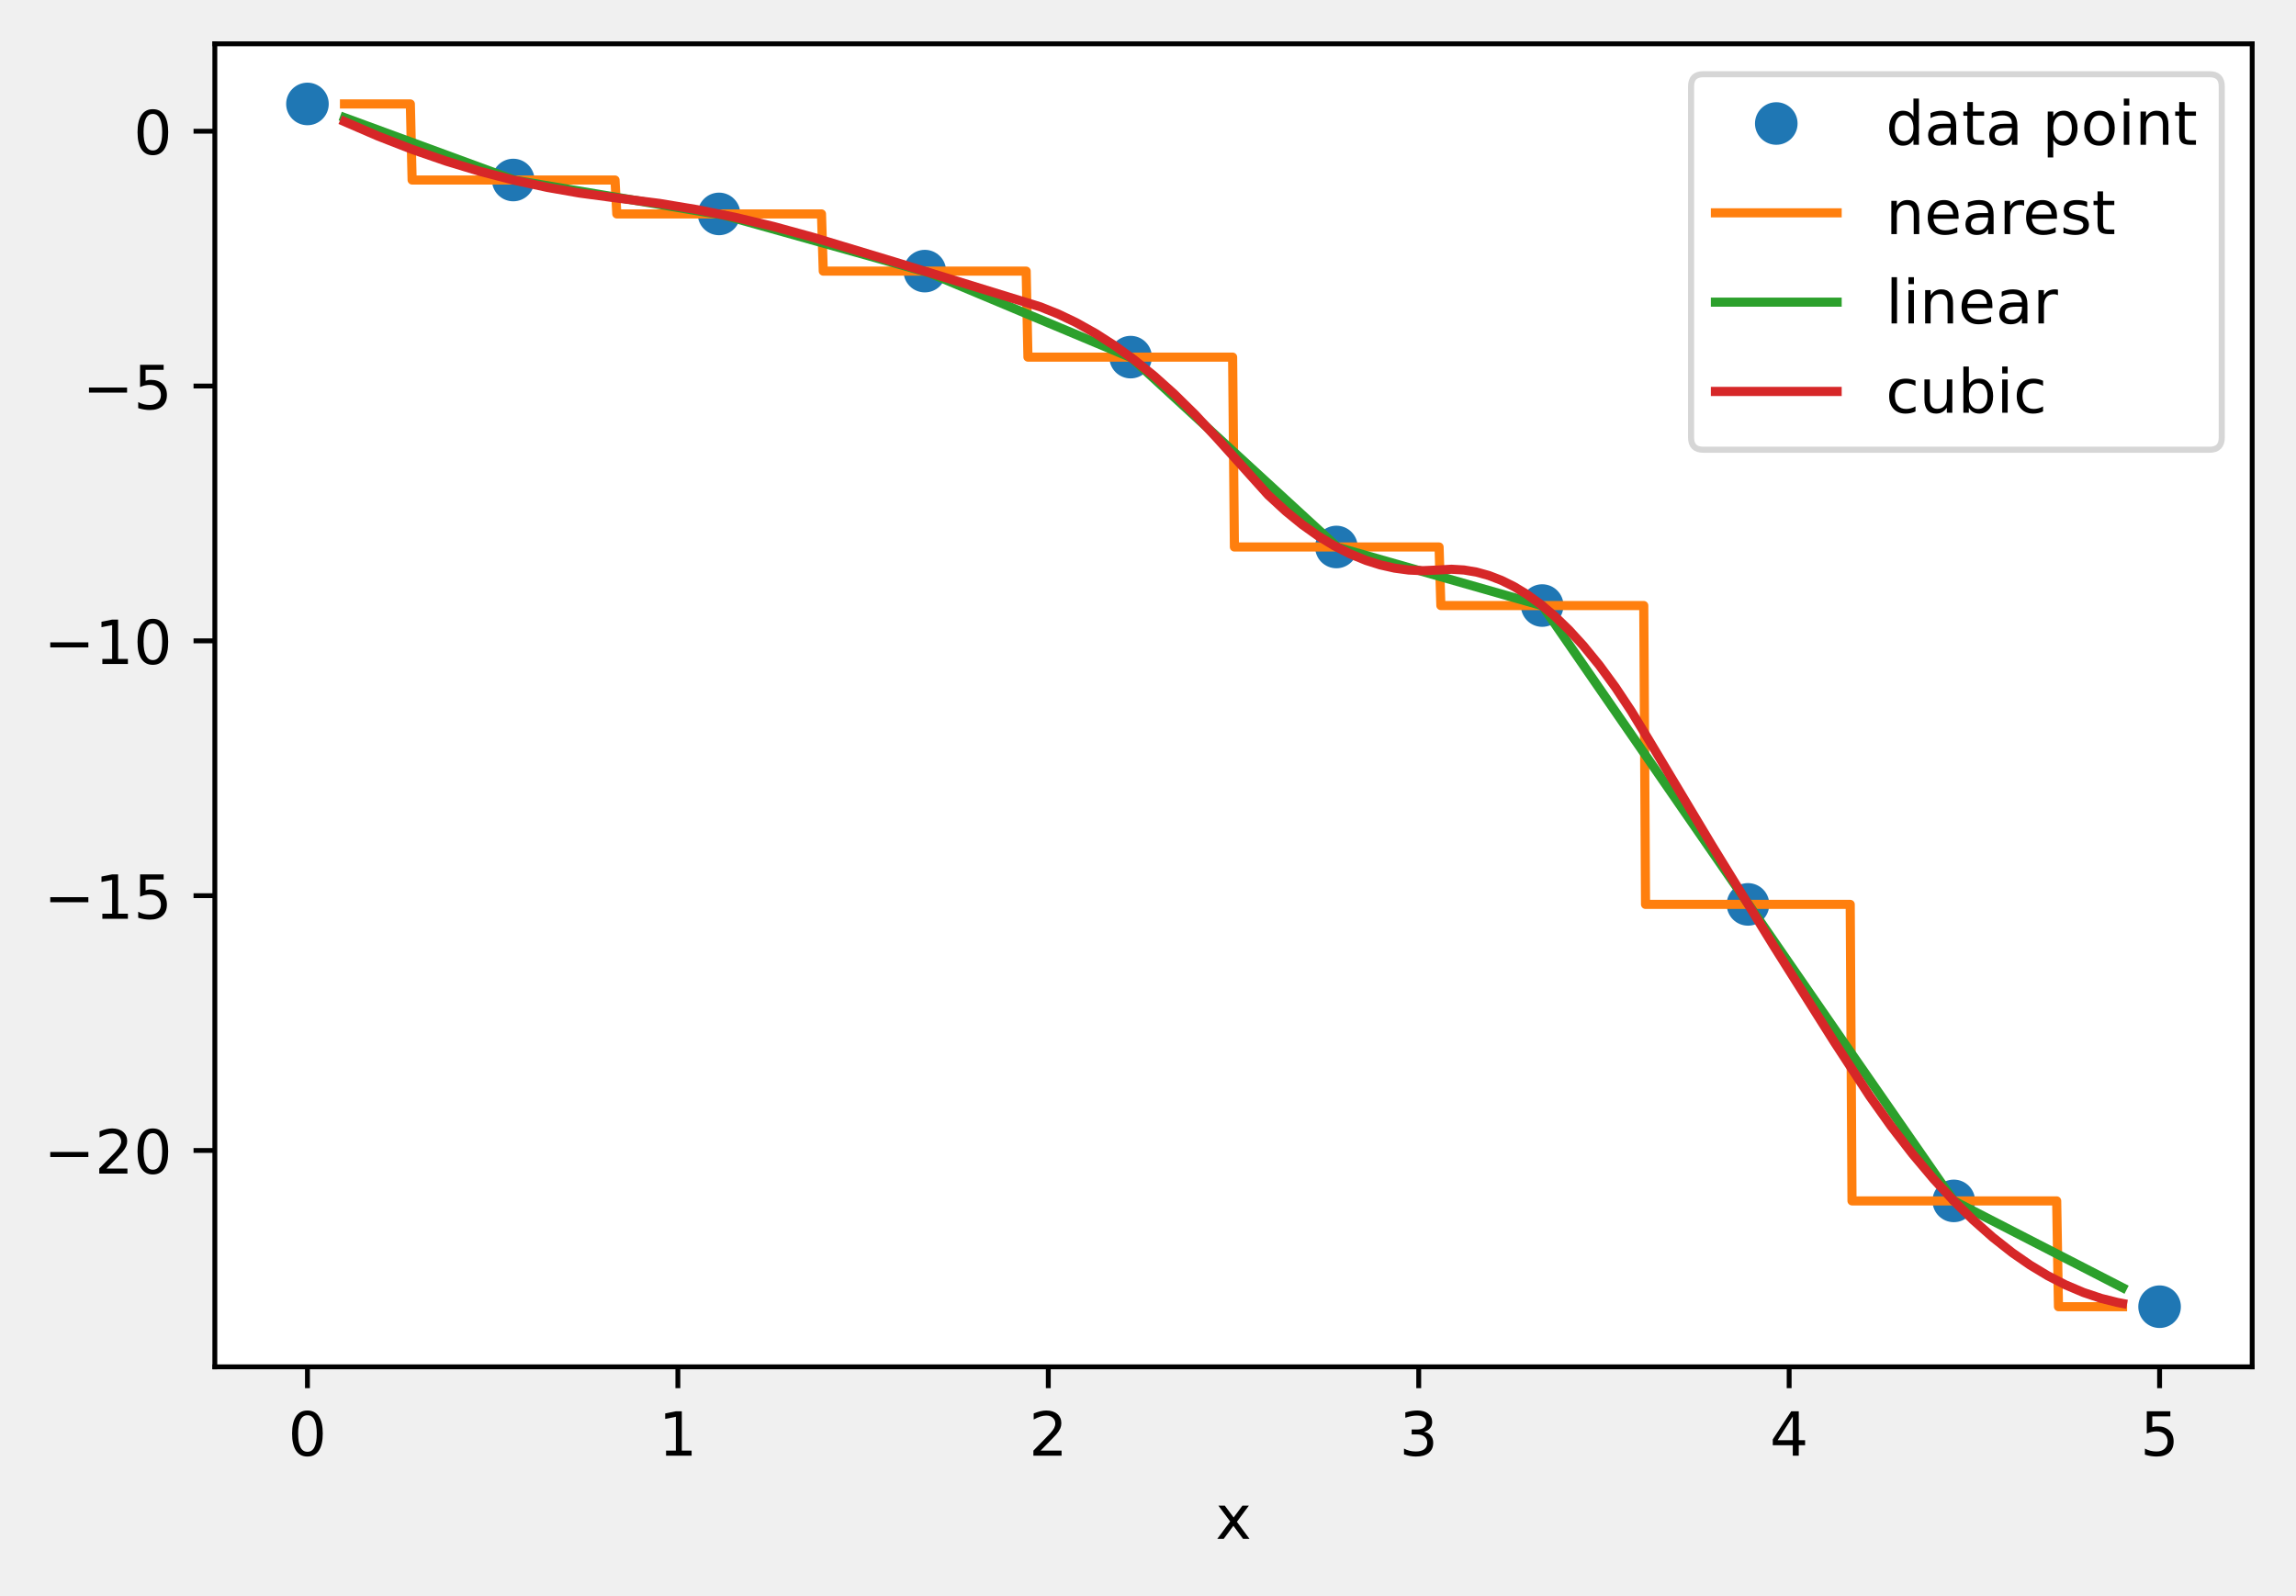
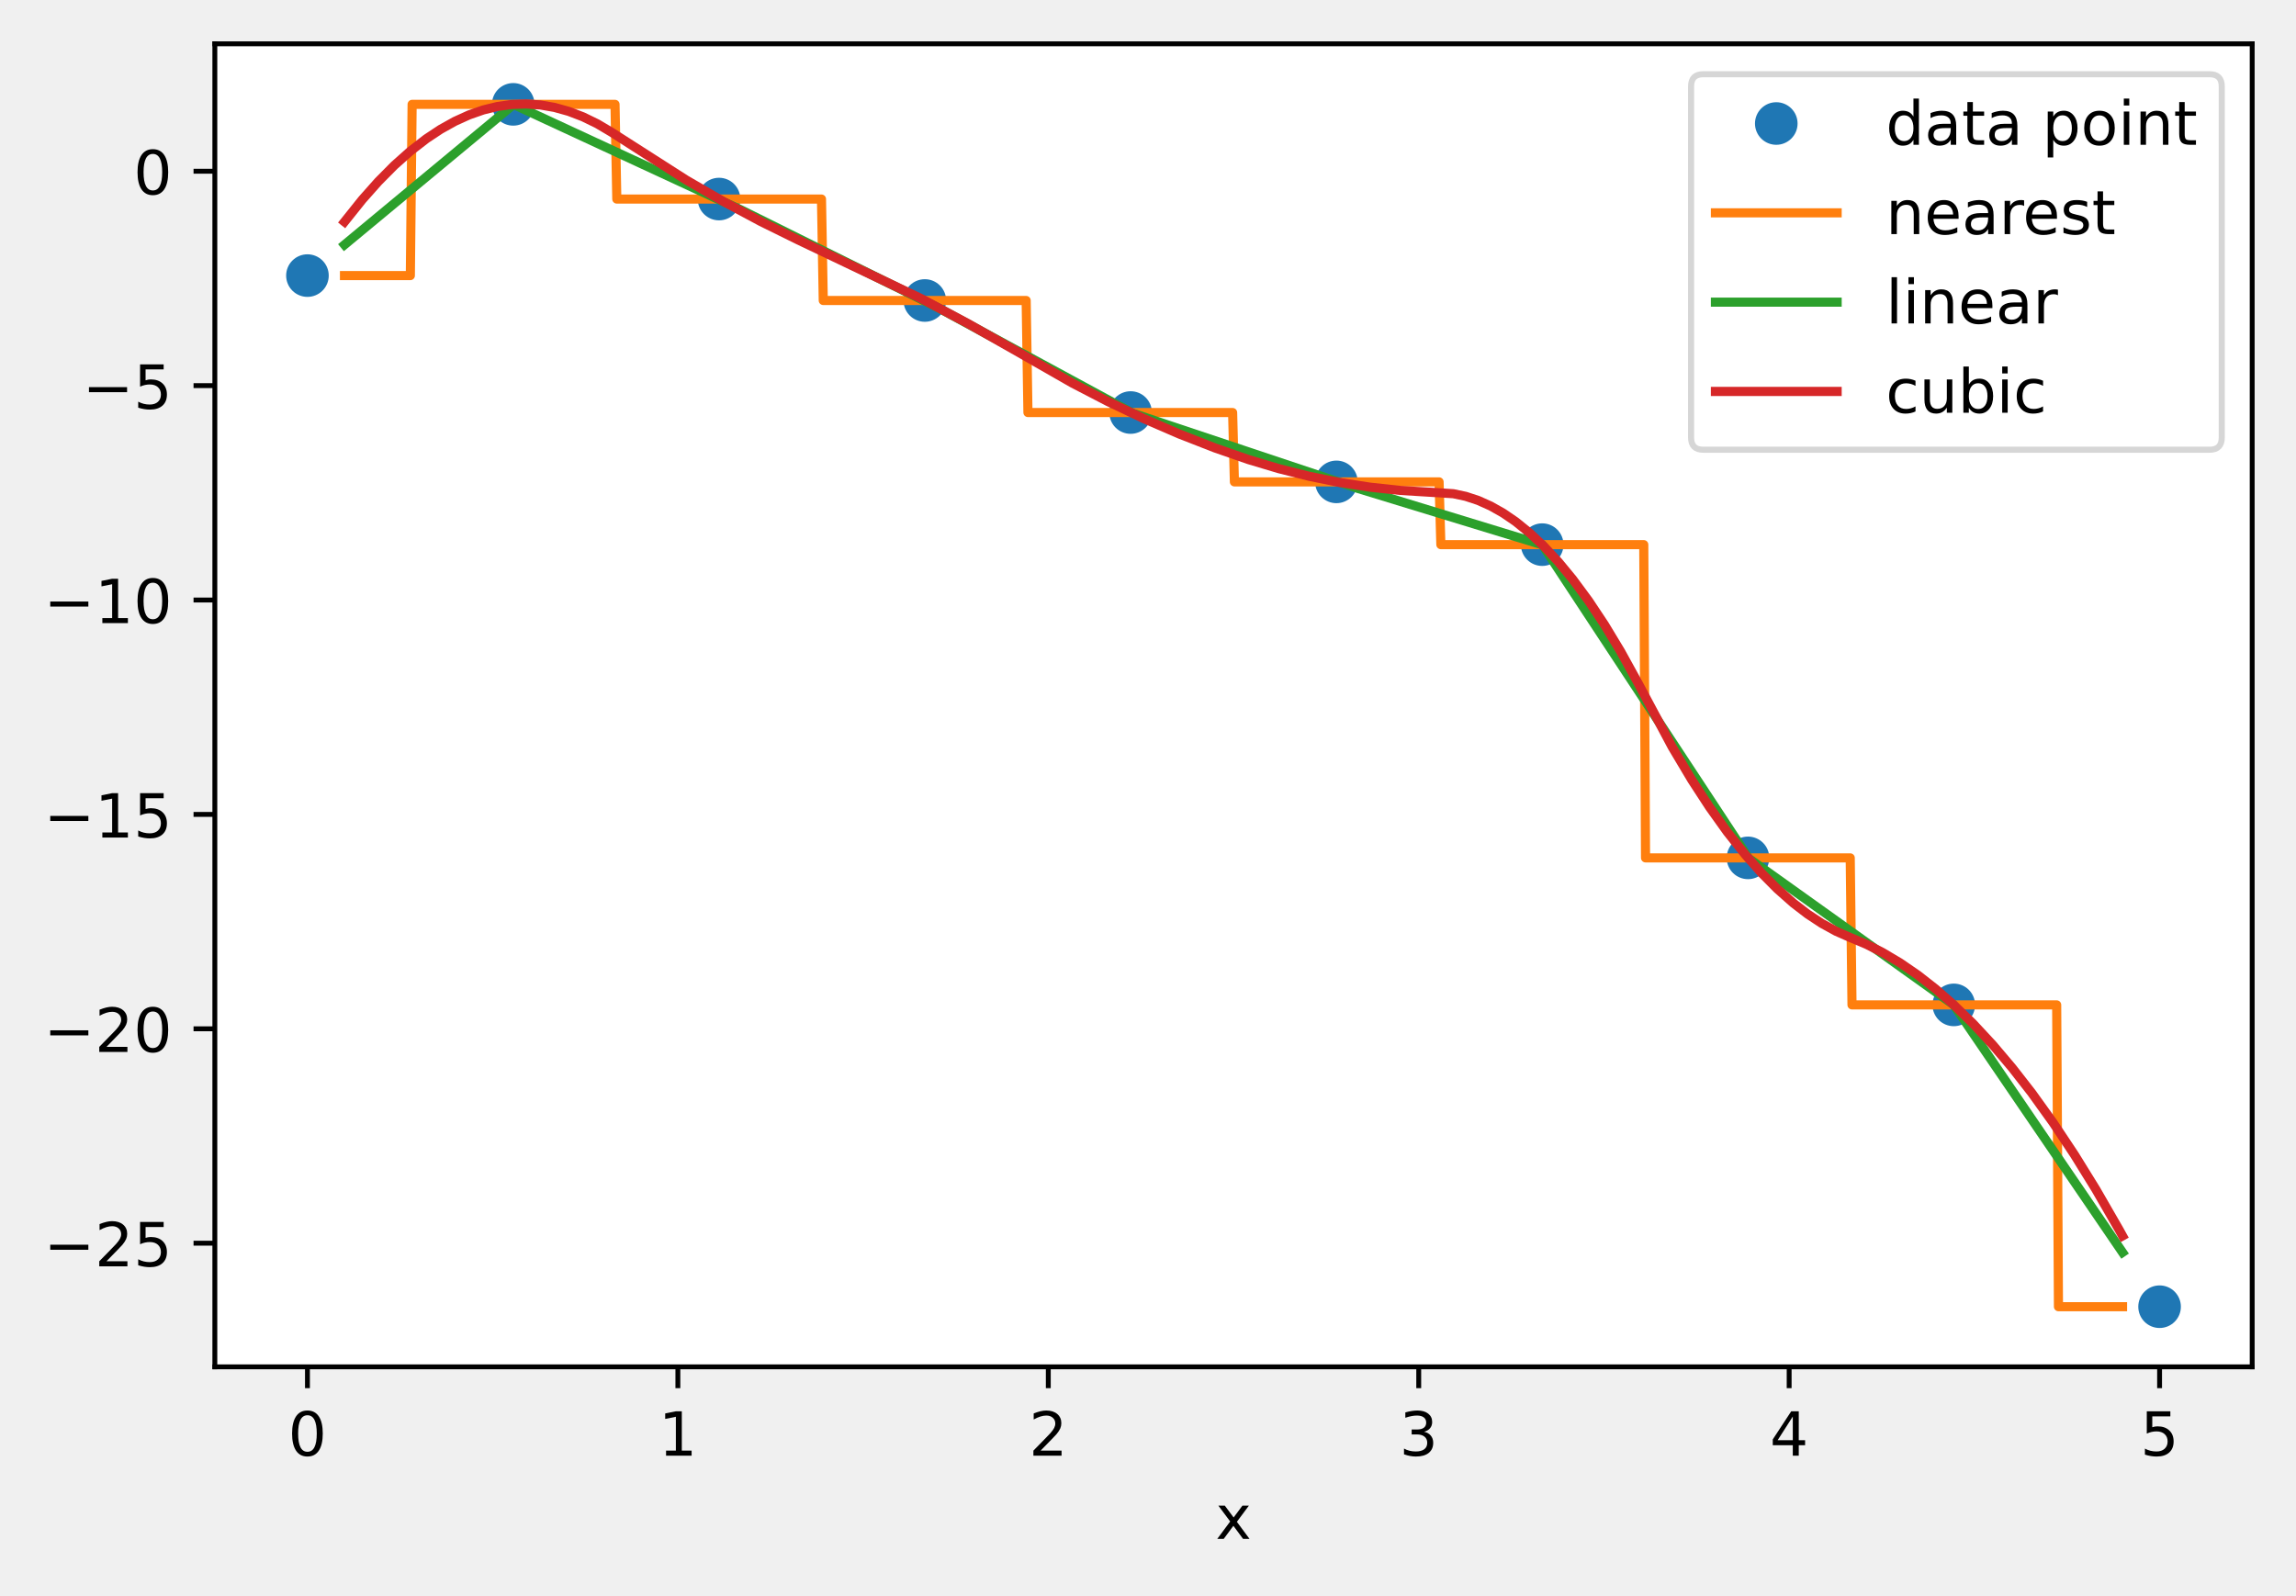
<svg xmlns="http://www.w3.org/2000/svg" xmlns:xlink="http://www.w3.org/1999/xlink" height="262.196pt" version="1.1" viewBox="0 0 377.305 262.196" width="377.305pt">
  <defs>
    <style type="text/css">*{stroke-linecap:butt;stroke-linejoin:round;}</style>
  </defs>
  <g id="figure_1">
    <g id="patch_1">
      <path d="M 0 262.196  L 377.305 262.196  L 377.305 0  L 0 0  z " style="fill:none;" />
    </g>
    <g id="axes_1">
      <g id="patch_2">
        <path d="M 35.305 224.64  L 370.105 224.64  L 370.105 7.2  L 35.305 7.2  z " style="fill:#ffffff;" />
      </g>
      <g id="matplotlib.axis_1">
        <g id="xtick_1">
          <g id="line2d_1">
            <defs>
-               <path d="M 0 0  L 0 3.5  " id="mf433f9afe4" style="stroke:#000000;stroke-width:0.8;" />
-             </defs>
-             <g>
-               <use style="stroke:#000000;stroke-width:0.8;" x="50.523" xlink:href="#mf433f9afe4" y="224.64" />
+               <path d="M 0 0  L 0 3.5  " id="mb67c23d2bf" style="stroke:#000000;stroke-width:0.8;" />
+             </defs>
+             <g>
+               <use style="stroke:#000000;stroke-width:0.8;" x="50.523" xlink:href="#mb67c23d2bf" y="224.64" />
            </g>
          </g>
          <g id="text_1">
            <g transform="translate(47.34162 239.2384)scale(0.1 -0.1)">
              <defs>
                <path d="M 31.781 66.406  Q 24.172 66.406 20.328 58.906  Q 16.5 51.422 16.5 36.375  Q 16.5 21.391 20.328 13.891  Q 24.172 6.391 31.781 6.391  Q 39.453 6.391 43.281 13.891  Q 47.125 21.391 47.125 36.375  Q 47.125 51.422 43.281 58.906  Q 39.453 66.406 31.781 66.406  z M 31.781 74.219  Q 44.047 74.219 50.516 64.516  Q 56.984 54.828 56.984 36.375  Q 56.984 17.969 50.516 8.266  Q 44.047 -1.422 31.781 -1.422  Q 19.531 -1.422 13.062 8.266  Q 6.594 17.969 6.594 36.375  Q 6.594 54.828 13.062 64.516  Q 19.531 74.219 31.781 74.219  z " id="DejaVuSans-48" />
              </defs>
              <use xlink:href="#DejaVuSans-48" />
            </g>
          </g>
        </g>
        <g id="xtick_2">
          <g id="line2d_2">
            <g>
-               <use style="stroke:#000000;stroke-width:0.8;" x="111.396" xlink:href="#mf433f9afe4" y="224.64" />
+               <use style="stroke:#000000;stroke-width:0.8;" x="111.396" xlink:href="#mb67c23d2bf" y="224.64" />
            </g>
          </g>
          <g id="text_2">
            <g transform="translate(108.2143 239.2384)scale(0.1 -0.1)">
              <defs>
                <path d="M 12.406 8.297  L 28.516 8.297  L 28.516 63.922  L 10.984 60.406  L 10.984 69.391  L 28.422 72.906  L 38.281 72.906  L 38.281 8.297  L 54.391 8.297  L 54.391 0  L 12.406 0  z " id="DejaVuSans-49" />
              </defs>
              <use xlink:href="#DejaVuSans-49" />
            </g>
          </g>
        </g>
        <g id="xtick_3">
          <g id="line2d_3">
            <g>
-               <use style="stroke:#000000;stroke-width:0.8;" x="172.268" xlink:href="#mf433f9afe4" y="224.64" />
+               <use style="stroke:#000000;stroke-width:0.8;" x="172.268" xlink:href="#mb67c23d2bf" y="224.64" />
            </g>
          </g>
          <g id="text_3">
            <g transform="translate(169.0871 239.2384)scale(0.1 -0.1)">
              <defs>
                <path d="M 19.188 8.297  L 53.609 8.297  L 53.609 0  L 7.328 0  L 7.328 8.297  Q 12.938 14.109 22.625 23.891  Q 32.328 33.688 34.812 36.531  Q 39.547 41.844 41.422 45.531  Q 43.312 49.219 43.312 52.781  Q 43.312 58.594 39.234 62.25  Q 35.156 65.922 28.609 65.922  Q 23.969 65.922 18.812 64.312  Q 13.672 62.703 7.812 59.422  L 7.812 69.391  Q 13.766 71.781 18.938 73  Q 24.125 74.219 28.422 74.219  Q 39.75 74.219 46.484 68.547  Q 53.219 62.891 53.219 53.422  Q 53.219 48.922 51.531 44.891  Q 49.859 40.875 45.406 35.406  Q 44.188 33.984 37.641 27.219  Q 31.109 20.453 19.188 8.297  z " id="DejaVuSans-50" />
              </defs>
              <use xlink:href="#DejaVuSans-50" />
            </g>
          </g>
        </g>
        <g id="xtick_4">
          <g id="line2d_4">
            <g>
-               <use style="stroke:#000000;stroke-width:0.8;" x="233.141" xlink:href="#mf433f9afe4" y="224.64" />
+               <use style="stroke:#000000;stroke-width:0.8;" x="233.141" xlink:href="#mb67c23d2bf" y="224.64" />
            </g>
          </g>
          <g id="text_4">
            <g transform="translate(229.9598 239.2384)scale(0.1 -0.1)">
              <defs>
                <path d="M 40.578 39.312  Q 47.656 37.797 51.625 33  Q 55.609 28.219 55.609 21.188  Q 55.609 10.406 48.188 4.484  Q 40.766 -1.422 27.094 -1.422  Q 22.516 -1.422 17.656 -0.516  Q 12.797 0.391 7.625 2.203  L 7.625 11.719  Q 11.719 9.328 16.594 8.109  Q 21.484 6.891 26.812 6.891  Q 36.078 6.891 40.938 10.547  Q 45.797 14.203 45.797 21.188  Q 45.797 27.641 41.281 31.266  Q 36.766 34.906 28.719 34.906  L 20.219 34.906  L 20.219 43.016  L 29.109 43.016  Q 36.375 43.016 40.234 45.922  Q 44.094 48.828 44.094 54.297  Q 44.094 59.906 40.109 62.906  Q 36.141 65.922 28.719 65.922  Q 24.656 65.922 20.016 65.031  Q 15.375 64.156 9.812 62.312  L 9.812 71.094  Q 15.438 72.656 20.344 73.438  Q 25.25 74.219 29.594 74.219  Q 40.828 74.219 47.359 69.109  Q 53.906 64.016 53.906 55.328  Q 53.906 49.266 50.438 45.094  Q 46.969 40.922 40.578 39.312  z " id="DejaVuSans-51" />
              </defs>
              <use xlink:href="#DejaVuSans-51" />
            </g>
          </g>
        </g>
        <g id="xtick_5">
          <g id="line2d_5">
            <g>
-               <use style="stroke:#000000;stroke-width:0.8;" x="294.014" xlink:href="#mf433f9afe4" y="224.64" />
+               <use style="stroke:#000000;stroke-width:0.8;" x="294.014" xlink:href="#mb67c23d2bf" y="224.64" />
            </g>
          </g>
          <g id="text_5">
            <g transform="translate(290.8325 239.2384)scale(0.1 -0.1)">
              <defs>
                <path d="M 37.797 64.312  L 12.891 25.391  L 37.797 25.391  z M 35.203 72.906  L 47.609 72.906  L 47.609 25.391  L 58.016 25.391  L 58.016 17.188  L 47.609 17.188  L 47.609 0  L 37.797 0  L 37.797 17.188  L 4.891 17.188  L 4.891 26.703  z " id="DejaVuSans-52" />
              </defs>
              <use xlink:href="#DejaVuSans-52" />
            </g>
          </g>
        </g>
        <g id="xtick_6">
          <g id="line2d_6">
            <g>
-               <use style="stroke:#000000;stroke-width:0.8;" x="354.887" xlink:href="#mf433f9afe4" y="224.64" />
+               <use style="stroke:#000000;stroke-width:0.8;" x="354.887" xlink:href="#mb67c23d2bf" y="224.64" />
            </g>
          </g>
          <g id="text_6">
            <g transform="translate(351.7053 239.2384)scale(0.1 -0.1)">
              <defs>
                <path d="M 10.797 72.906  L 49.516 72.906  L 49.516 64.594  L 19.828 64.594  L 19.828 46.734  Q 21.969 47.469 24.109 47.828  Q 26.266 48.188 28.422 48.188  Q 40.625 48.188 47.75 41.5  Q 54.891 34.812 54.891 23.391  Q 54.891 11.625 47.562 5.094  Q 40.234 -1.422 26.906 -1.422  Q 22.312 -1.422 17.547 -0.641  Q 12.797 0.141 7.719 1.703  L 7.719 11.625  Q 12.109 9.234 16.797 8.062  Q 21.484 6.891 26.703 6.891  Q 35.156 6.891 40.078 11.328  Q 45.016 15.766 45.016 23.391  Q 45.016 31 40.078 35.438  Q 35.156 39.891 26.703 39.891  Q 22.75 39.891 18.812 39.016  Q 14.891 38.141 10.797 36.281  z " id="DejaVuSans-53" />
              </defs>
              <use xlink:href="#DejaVuSans-53" />
            </g>
          </g>
        </g>
        <g id="text_7">
          <g transform="translate(199.7453 252.9166)scale(0.1 -0.1)">
            <defs>
              <path d="M 54.891 54.688  L 35.109 28.078  L 55.906 0  L 45.312 0  L 29.391 21.484  L 13.484 0  L 2.875 0  L 24.125 28.609  L 4.688 54.688  L 15.281 54.688  L 29.781 35.203  L 44.281 54.688  z " id="DejaVuSans-120" />
            </defs>
            <use xlink:href="#DejaVuSans-120" />
          </g>
        </g>
      </g>
      <g id="matplotlib.axis_2">
        <g id="ytick_1">
          <g id="line2d_7">
            <defs>
-               <path d="M 0 0  L -3.5 0  " id="m43c3024cad" style="stroke:#000000;stroke-width:0.8;" />
-             </defs>
-             <g>
-               <use style="stroke:#000000;stroke-width:0.8;" x="35.305" xlink:href="#m43c3024cad" y="189.08" />
+               <path d="M 0 0  L -3.5 0  " id="m41a01a8e31" style="stroke:#000000;stroke-width:0.8;" />
+             </defs>
+             <g>
+               <use style="stroke:#000000;stroke-width:0.8;" x="35.305" xlink:href="#m41a01a8e31" y="204.319" />
            </g>
          </g>
          <g id="text_8">
-             <g transform="translate(7.2 192.879)scale(0.1 -0.1)">
+             <g transform="translate(7.2 208.1181)scale(0.1 -0.1)">
              <defs>
                <path d="M 10.594 35.5  L 73.188 35.5  L 73.188 27.203  L 10.594 27.203  z " id="DejaVuSans-8722" />
              </defs>
+               <use xlink:href="#DejaVuSans-8722" />
+               <use x="83.789" xlink:href="#DejaVuSans-50" />
+               <use x="147.412" xlink:href="#DejaVuSans-53" />
+             </g>
+           </g>
+         </g>
+         <g id="ytick_2">
+           <g id="line2d_8">
+             <g>
+               <use style="stroke:#000000;stroke-width:0.8;" x="35.305" xlink:href="#m41a01a8e31" y="169.083" />
+             </g>
+           </g>
+           <g id="text_9">
+             <g transform="translate(7.2 172.8823)scale(0.1 -0.1)">
              <use xlink:href="#DejaVuSans-8722" />
              <use x="83.789" xlink:href="#DejaVuSans-50" />
              <use x="147.412" xlink:href="#DejaVuSans-48" />
            </g>
          </g>
        </g>
-         <g id="ytick_2">
-           <g id="line2d_8">
-             <g>
-               <use style="stroke:#000000;stroke-width:0.8;" x="35.305" xlink:href="#m43c3024cad" y="147.202" />
-             </g>
-           </g>
-           <g id="text_9">
-             <g transform="translate(7.2 151.0007)scale(0.1 -0.1)">
+         <g id="ytick_3">
+           <g id="line2d_9">
+             <g>
+               <use style="stroke:#000000;stroke-width:0.8;" x="35.305" xlink:href="#m41a01a8e31" y="133.847" />
+             </g>
+           </g>
+           <g id="text_10">
+             <g transform="translate(7.2 137.6466)scale(0.1 -0.1)">
              <use xlink:href="#DejaVuSans-8722" />
              <use x="83.789" xlink:href="#DejaVuSans-49" />
              <use x="147.412" xlink:href="#DejaVuSans-53" />
            </g>
          </g>
        </g>
-         <g id="ytick_3">
-           <g id="line2d_9">
-             <g>
-               <use style="stroke:#000000;stroke-width:0.8;" x="35.305" xlink:href="#m43c3024cad" y="105.323" />
-             </g>
-           </g>
-           <g id="text_10">
-             <g transform="translate(7.2 109.1225)scale(0.1 -0.1)">
+         <g id="ytick_4">
+           <g id="line2d_10">
+             <g>
+               <use style="stroke:#000000;stroke-width:0.8;" x="35.305" xlink:href="#m41a01a8e31" y="98.612" />
+             </g>
+           </g>
+           <g id="text_11">
+             <g transform="translate(7.2 102.4108)scale(0.1 -0.1)">
              <use xlink:href="#DejaVuSans-8722" />
              <use x="83.789" xlink:href="#DejaVuSans-49" />
              <use x="147.412" xlink:href="#DejaVuSans-48" />
            </g>
          </g>
        </g>
-         <g id="ytick_4">
-           <g id="line2d_10">
-             <g>
-               <use style="stroke:#000000;stroke-width:0.8;" x="35.305" xlink:href="#m43c3024cad" y="63.445" />
-             </g>
-           </g>
-           <g id="text_11">
-             <g transform="translate(13.5625 67.24425)scale(0.1 -0.1)">
-               <use xlink:href="#DejaVuSans-8722" />
-               <use x="83.789" xlink:href="#DejaVuSans-53" />
-             </g>
-           </g>
-         </g>
        <g id="ytick_5">
          <g id="line2d_11">
            <g>
-               <use style="stroke:#000000;stroke-width:0.8;" x="35.305" xlink:href="#m43c3024cad" y="21.567" />
+               <use style="stroke:#000000;stroke-width:0.8;" x="35.305" xlink:href="#m41a01a8e31" y="63.376" />
            </g>
          </g>
          <g id="text_12">
-             <g transform="translate(21.94219 25.36601)scale(0.1 -0.1)">
+             <g transform="translate(13.5625 67.17502)scale(0.1 -0.1)">
+               <use xlink:href="#DejaVuSans-8722" />
+               <use x="83.789" xlink:href="#DejaVuSans-53" />
+             </g>
+           </g>
+         </g>
+         <g id="ytick_6">
+           <g id="line2d_12">
+             <g>
+               <use style="stroke:#000000;stroke-width:0.8;" x="35.305" xlink:href="#m41a01a8e31" y="28.14" />
+             </g>
+           </g>
+           <g id="text_13">
+             <g transform="translate(21.94219 31.93924)scale(0.1 -0.1)">
              <use xlink:href="#DejaVuSans-48" />
            </g>
          </g>
        </g>
      </g>
-       <g id="line2d_12">
+       <g id="line2d_13">
        <defs>
-           <path d="M 0 3  C 0.796 3 1.559 2.684 2.121 2.121  C 2.684 1.559 3 0.796 3 0  C 3 -0.796 2.684 -1.559 2.121 -2.121  C 1.559 -2.684 0.796 -3 0 -3  C -0.796 -3 -1.559 -2.684 -2.121 -2.121  C -2.684 -1.559 -3 -0.796 -3 0  C -3 0.796 -2.684 1.559 -2.121 2.121  C -1.559 2.684 -0.796 3 0 3  z " id="m2fef457ad3" style="stroke:#1f77b4;" />
+           <path d="M 0 3  C 0.796 3 1.559 2.684 2.121 2.121  C 2.684 1.559 3 0.796 3 0  C 3 -0.796 2.684 -1.559 2.121 -2.121  C 1.559 -2.684 0.796 -3 0 -3  C -0.796 -3 -1.559 -2.684 -2.121 -2.121  C -2.684 -1.559 -3 -0.796 -3 0  C -3 0.796 -2.684 1.559 -2.121 2.121  C -1.559 2.684 -0.796 3 0 3  z " id="mc2061b54e4" style="stroke:#1f77b4;" />
        </defs>
-         <g clip-path="url(#p2055aec481)">
-           <use style="fill:#1f77b4;stroke:#1f77b4;" x="50.523" xlink:href="#m2fef457ad3" y="17.084" />
-           <use style="fill:#1f77b4;stroke:#1f77b4;" x="84.341" xlink:href="#m2fef457ad3" y="29.585" />
-           <use style="fill:#1f77b4;stroke:#1f77b4;" x="118.159" xlink:href="#m2fef457ad3" y="35.157" />
-           <use style="fill:#1f77b4;stroke:#1f77b4;" x="151.977" xlink:href="#m2fef457ad3" y="44.559" />
-           <use style="fill:#1f77b4;stroke:#1f77b4;" x="185.796" xlink:href="#m2fef457ad3" y="58.693" />
-           <use style="fill:#1f77b4;stroke:#1f77b4;" x="219.614" xlink:href="#m2fef457ad3" y="89.897" />
-           <use style="fill:#1f77b4;stroke:#1f77b4;" x="253.432" xlink:href="#m2fef457ad3" y="99.522" />
-           <use style="fill:#1f77b4;stroke:#1f77b4;" x="287.25" xlink:href="#m2fef457ad3" y="148.637" />
-           <use style="fill:#1f77b4;stroke:#1f77b4;" x="321.068" xlink:href="#m2fef457ad3" y="197.367" />
-           <use style="fill:#1f77b4;stroke:#1f77b4;" x="354.887" xlink:href="#m2fef457ad3" y="214.756" />
-         </g>
-       </g>
-       <g id="line2d_13">
-         <path clip-path="url(#p2055aec481)" d="M 56.61 17.084  L 67.432 17.084  L 67.724 29.585  L 101.067 29.585  L 101.36 35.157  L 134.995 35.157  L 135.288 44.559  L 168.631 44.559  L 168.923 58.693  L 202.558 58.693  L 202.851 89.897  L 236.486 89.897  L 236.779 99.522  L 270.122 99.522  L 270.414 148.637  L 304.05 148.637  L 304.342 197.367  L 337.977 197.367  L 338.27 214.756  L 348.799 214.756  L 348.799 214.756  " style="fill:none;stroke:#ff7f0e;stroke-linecap:square;stroke-width:1.5;" />
+         <g clip-path="url(#p80185cd935)">
+           <use style="fill:#1f77b4;stroke:#1f77b4;" x="50.523" xlink:href="#mc2061b54e4" y="45.294" />
+           <use style="fill:#1f77b4;stroke:#1f77b4;" x="84.341" xlink:href="#mc2061b54e4" y="17.15" />
+           <use style="fill:#1f77b4;stroke:#1f77b4;" x="118.159" xlink:href="#mc2061b54e4" y="32.715" />
+           <use style="fill:#1f77b4;stroke:#1f77b4;" x="151.977" xlink:href="#mc2061b54e4" y="49.386" />
+           <use style="fill:#1f77b4;stroke:#1f77b4;" x="185.796" xlink:href="#mc2061b54e4" y="67.8" />
+           <use style="fill:#1f77b4;stroke:#1f77b4;" x="219.614" xlink:href="#mc2061b54e4" y="79.197" />
+           <use style="fill:#1f77b4;stroke:#1f77b4;" x="253.432" xlink:href="#mc2061b54e4" y="89.511" />
+           <use style="fill:#1f77b4;stroke:#1f77b4;" x="287.25" xlink:href="#mc2061b54e4" y="140.992" />
+           <use style="fill:#1f77b4;stroke:#1f77b4;" x="321.068" xlink:href="#mc2061b54e4" y="165.154" />
+           <use style="fill:#1f77b4;stroke:#1f77b4;" x="354.887" xlink:href="#mc2061b54e4" y="214.756" />
+         </g>
      </g>
      <g id="line2d_14">
-         <path clip-path="url(#p2055aec481)" d="M 56.61 19.334  L 84.688 29.643  L 118.909 35.366  L 152.544 44.796  L 185.887 58.777  L 219.815 89.954  L 253.45 99.548  L 304.342 173.265  L 321.013 197.288  L 321.891 197.79  L 348.799 211.626  L 348.799 211.626  " style="fill:none;stroke:#2ca02c;stroke-linecap:square;stroke-width:1.5;" />
+         <path clip-path="url(#p80185cd935)" d="M 56.61 45.294  L 67.432 45.294  L 67.724 17.15  L 101.067 17.15  L 101.36 32.715  L 134.995 32.715  L 135.288 49.386  L 168.631 49.386  L 168.923 67.8  L 202.558 67.8  L 202.851 79.197  L 236.486 79.197  L 236.779 89.511  L 270.122 89.511  L 270.414 140.992  L 304.05 140.992  L 304.342 165.154  L 337.977 165.154  L 338.27 214.756  L 348.799 214.756  L 348.799 214.756  " style="fill:none;stroke:#ff7f0e;stroke-linecap:square;stroke-width:1.5;" />
      </g>
      <g id="line2d_15">
-         <path clip-path="url(#p2055aec481)" d="M 56.61 19.987  L 62.167 22.388  L 67.724 24.549  L 73.282 26.471  L 78.839 28.154  L 84.396 29.598  L 89.953 30.803  L 95.218 31.724  L 100.482 32.431  L 108.379 33.43  L 114.521 34.451  L 120.664 35.688  L 127.098 37.215  L 133.533 38.98  L 146.987 43.041  L 170.97 50.433  L 173.895 51.606  L 176.82 53.003  L 180.037 54.799  L 183.255 56.867  L 186.472 59.208  L 189.689 61.82  L 192.907 64.704  L 196.416 68.16  L 199.926 71.94  L 208.408 81.359  L 211.333 84.052  L 213.965 86.196  L 216.598 88.073  L 219.23 89.684  L 221.862 91.03  L 224.495 92.109  L 226.834 92.845  L 229.174 93.371  L 231.514 93.686  L 233.854 93.792  L 236.194 93.687  L 238.534 93.557  L 240.581 93.678  L 242.628 94.021  L 244.676 94.587  L 246.723 95.376  L 248.771 96.388  L 250.818 97.622  L 253.158 99.305  L 255.498 101.28  L 257.837 103.545  L 260.177 106.101  L 262.81 109.324  L 265.442 112.916  L 268.074 116.876  L 270.999 121.695  L 281.236 138.795  L 291.473 155.457  L 301.417 171.223  L 307.267 180.175  L 310.777 185.102  L 314.286 189.65  L 317.796 193.82  L 321.013 197.31  L 324.231 200.482  L 327.448 203.336  L 330.665 205.872  L 333.59 207.901  L 336.515 209.668  L 339.44 211.172  L 342.365 212.413  L 345.289 213.392  L 347.922 214.048  L 348.799 214.219  L 348.799 214.219  " style="fill:none;stroke:#d62728;stroke-linecap:square;stroke-width:1.5;" />
+         <path clip-path="url(#p80185cd935)" d="M 56.61 40.228  L 84.396 17.175  L 121.834 34.526  L 154.299 50.65  L 186.179 67.929  L 223.032 80.239  L 253.45 89.539  L 287.378 141.084  L 321.013 165.115  L 322.476 167.218  L 348.799 205.828  L 348.799 205.828  " style="fill:none;stroke:#2ca02c;stroke-linecap:square;stroke-width:1.5;" />
+       </g>
+       <g id="line2d_16">
+         <path clip-path="url(#p80185cd935)" d="M 56.61 36.458  L 59.535 32.802  L 62.167 29.837  L 64.8 27.182  L 67.432 24.837  L 70.064 22.801  L 72.404 21.251  L 74.744 19.946  L 77.084 18.885  L 79.424 18.069  L 81.764 17.497  L 84.103 17.169  L 86.443 17.087  L 88.783 17.248  L 91.123 17.655  L 93.463 18.305  L 95.803 19.201  L 98.143 20.34  L 100.482 21.725  L 112.767 29.586  L 118.909 33.134  L 125.051 36.422  L 131.193 39.451  L 151.374 49.073  L 158.979 53.132  L 166.583 57.445  L 176.235 62.969  L 182.085 66.004  L 187.934 68.789  L 193.784 71.324  L 199.634 73.609  L 205.191 75.54  L 210.163 77.027  L 215.135 78.275  L 220.107 79.287  L 225.08 80.06  L 230.052 80.597  L 234.731 80.884  L 238.826 81.141  L 240.874 81.576  L 242.921 82.252  L 244.968 83.169  L 247.016 84.326  L 249.063 85.724  L 251.403 87.616  L 253.743 89.822  L 256.083 92.342  L 258.422 95.177  L 261.055 98.742  L 263.687 102.704  L 266.319 107.064  L 269.244 112.374  L 274.801 122.781  L 278.019 128.182  L 280.944 132.672  L 283.868 136.762  L 286.793 140.452  L 289.425 143.431  L 292.058 146.086  L 294.69 148.416  L 297.03 150.216  L 299.37 151.76  L 301.71 153.048  L 304.05 154.079  L 306.682 155.185  L 309.314 156.512  L 312.239 158.248  L 315.164 160.258  L 318.089 162.543  L 321.013 165.103  L 324.231 168.236  L 327.448 171.701  L 330.665 175.499  L 333.883 179.629  L 337.392 184.513  L 340.902 189.793  L 344.412 195.468  L 348.214 202.063  L 348.799 203.118  L 348.799 203.118  " style="fill:none;stroke:#d62728;stroke-linecap:square;stroke-width:1.5;" />
      </g>
      <g id="patch_3">
        <path d="M 35.305 224.64  L 35.305 7.2  " style="fill:none;stroke:#000000;stroke-linecap:square;stroke-linejoin:miter;stroke-width:0.8;" />
      </g>
      <g id="patch_4">
        <path d="M 370.105 224.64  L 370.105 7.2  " style="fill:none;stroke:#000000;stroke-linecap:square;stroke-linejoin:miter;stroke-width:0.8;" />
      </g>
      <g id="patch_5">
        <path d="M 35.305 224.64  L 370.105 224.64  " style="fill:none;stroke:#000000;stroke-linecap:square;stroke-linejoin:miter;stroke-width:0.8;" />
      </g>
      <g id="patch_6">
        <path d="M 35.305 7.2  L 370.105 7.2  " style="fill:none;stroke:#000000;stroke-linecap:square;stroke-linejoin:miter;stroke-width:0.8;" />
      </g>
      <g id="legend_1">
        <g id="patch_7">
          <path d="M 279.898 73.912  L 363.105 73.912  Q 365.105 73.912 365.105 71.912  L 365.105 14.2  Q 365.105 12.2 363.105 12.2  L 279.898 12.2  Q 277.898 12.2 277.898 14.2  L 277.898 71.912  Q 277.898 73.912 279.898 73.912  z " style="fill:#ffffff;opacity:0.8;stroke:#cccccc;stroke-linejoin:miter;" />
        </g>
-         <g id="line2d_16" />
-         <g id="line2d_17">
+         <g id="line2d_17" />
+         <g id="line2d_18">
          <g>
-             <use style="fill:#1f77b4;stroke:#1f77b4;" x="291.898" xlink:href="#m2fef457ad3" y="20.298" />
-           </g>
-         </g>
-         <g id="text_13">
+             <use style="fill:#1f77b4;stroke:#1f77b4;" x="291.898" xlink:href="#mc2061b54e4" y="20.298" />
+           </g>
+         </g>
+         <g id="text_14">
          <g transform="translate(309.8984 23.79844)scale(0.1 -0.1)">
            <defs>
              <path d="M 45.406 46.391  L 45.406 75.984  L 54.391 75.984  L 54.391 0  L 45.406 0  L 45.406 8.203  Q 42.578 3.328 38.25 0.953  Q 33.938 -1.422 27.875 -1.422  Q 17.969 -1.422 11.734 6.484  Q 5.516 14.406 5.516 27.297  Q 5.516 40.188 11.734 48.094  Q 17.969 56 27.875 56  Q 33.938 56 38.25 53.625  Q 42.578 51.266 45.406 46.391  z M 14.797 27.297  Q 14.797 17.391 18.875 11.75  Q 22.953 6.109 30.078 6.109  Q 37.203 6.109 41.297 11.75  Q 45.406 17.391 45.406 27.297  Q 45.406 37.203 41.297 42.844  Q 37.203 48.484 30.078 48.484  Q 22.953 48.484 18.875 42.844  Q 14.797 37.203 14.797 27.297  z " id="DejaVuSans-100" />
              <path d="M 34.281 27.484  Q 23.391 27.484 19.188 25  Q 14.984 22.516 14.984 16.5  Q 14.984 11.719 18.141 8.906  Q 21.297 6.109 26.703 6.109  Q 34.188 6.109 38.703 11.406  Q 43.219 16.703 43.219 25.484  L 43.219 27.484  z M 52.203 31.203  L 52.203 0  L 43.219 0  L 43.219 8.297  Q 40.141 3.328 35.547 0.953  Q 30.953 -1.422 24.312 -1.422  Q 15.922 -1.422 10.953 3.297  Q 6 8.016 6 15.922  Q 6 25.141 12.172 29.828  Q 18.359 34.516 30.609 34.516  L 43.219 34.516  L 43.219 35.406  Q 43.219 41.609 39.141 45  Q 35.062 48.391 27.688 48.391  Q 23 48.391 18.547 47.266  Q 14.109 46.141 10.016 43.891  L 10.016 52.203  Q 14.938 54.109 19.578 55.047  Q 24.219 56 28.609 56  Q 40.484 56 46.344 49.844  Q 52.203 43.703 52.203 31.203  z " id="DejaVuSans-97" />
              <path d="M 18.312 70.219  L 18.312 54.688  L 36.812 54.688  L 36.812 47.703  L 18.312 47.703  L 18.312 18.016  Q 18.312 11.328 20.141 9.422  Q 21.969 7.516 27.594 7.516  L 36.812 7.516  L 36.812 0  L 27.594 0  Q 17.188 0 13.234 3.875  Q 9.281 7.766 9.281 18.016  L 9.281 47.703  L 2.688 47.703  L 2.688 54.688  L 9.281 54.688  L 9.281 70.219  z " id="DejaVuSans-116" />
              <path id="DejaVuSans-32" />
              <path d="M 18.109 8.203  L 18.109 -20.797  L 9.078 -20.797  L 9.078 54.688  L 18.109 54.688  L 18.109 46.391  Q 20.953 51.266 25.266 53.625  Q 29.594 56 35.594 56  Q 45.562 56 51.781 48.094  Q 58.016 40.188 58.016 27.297  Q 58.016 14.406 51.781 6.484  Q 45.562 -1.422 35.594 -1.422  Q 29.594 -1.422 25.266 0.953  Q 20.953 3.328 18.109 8.203  z M 48.688 27.297  Q 48.688 37.203 44.609 42.844  Q 40.531 48.484 33.406 48.484  Q 26.266 48.484 22.188 42.844  Q 18.109 37.203 18.109 27.297  Q 18.109 17.391 22.188 11.75  Q 26.266 6.109 33.406 6.109  Q 40.531 6.109 44.609 11.75  Q 48.688 17.391 48.688 27.297  z " id="DejaVuSans-112" />
              <path d="M 30.609 48.391  Q 23.391 48.391 19.188 42.75  Q 14.984 37.109 14.984 27.297  Q 14.984 17.484 19.156 11.844  Q 23.344 6.203 30.609 6.203  Q 37.797 6.203 41.984 11.859  Q 46.188 17.531 46.188 27.297  Q 46.188 37.016 41.984 42.703  Q 37.797 48.391 30.609 48.391  z M 30.609 56  Q 42.328 56 49.016 48.375  Q 55.719 40.766 55.719 27.297  Q 55.719 13.875 49.016 6.219  Q 42.328 -1.422 30.609 -1.422  Q 18.844 -1.422 12.172 6.219  Q 5.516 13.875 5.516 27.297  Q 5.516 40.766 12.172 48.375  Q 18.844 56 30.609 56  z " id="DejaVuSans-111" />
              <path d="M 9.422 54.688  L 18.406 54.688  L 18.406 0  L 9.422 0  z M 9.422 75.984  L 18.406 75.984  L 18.406 64.594  L 9.422 64.594  z " id="DejaVuSans-105" />
              <path d="M 54.891 33.016  L 54.891 0  L 45.906 0  L 45.906 32.719  Q 45.906 40.484 42.875 44.328  Q 39.844 48.188 33.797 48.188  Q 26.516 48.188 22.312 43.547  Q 18.109 38.922 18.109 30.906  L 18.109 0  L 9.078 0  L 9.078 54.688  L 18.109 54.688  L 18.109 46.188  Q 21.344 51.125 25.703 53.562  Q 30.078 56 35.797 56  Q 45.219 56 50.047 50.172  Q 54.891 44.344 54.891 33.016  z " id="DejaVuSans-110" />
            </defs>
            <use xlink:href="#DejaVuSans-100" />
            <use x="63.477" xlink:href="#DejaVuSans-97" />
            <use x="124.756" xlink:href="#DejaVuSans-116" />
            <use x="163.965" xlink:href="#DejaVuSans-97" />
            <use x="225.244" xlink:href="#DejaVuSans-32" />
            <use x="257.031" xlink:href="#DejaVuSans-112" />
            <use x="320.508" xlink:href="#DejaVuSans-111" />
            <use x="381.689" xlink:href="#DejaVuSans-105" />
            <use x="409.473" xlink:href="#DejaVuSans-110" />
            <use x="472.852" xlink:href="#DejaVuSans-116" />
          </g>
        </g>
-         <g id="line2d_18">
+         <g id="line2d_19">
          <path d="M 281.898 34.977  L 301.898 34.977  " style="fill:none;stroke:#ff7f0e;stroke-linecap:square;stroke-width:1.5;" />
        </g>
-         <g id="line2d_19" />
-         <g id="text_14">
+         <g id="line2d_20" />
+         <g id="text_15">
          <g transform="translate(309.8984 38.47656)scale(0.1 -0.1)">
            <defs>
              <path d="M 56.203 29.594  L 56.203 25.203  L 14.891 25.203  Q 15.484 15.922 20.484 11.062  Q 25.484 6.203 34.422 6.203  Q 39.594 6.203 44.453 7.469  Q 49.312 8.734 54.109 11.281  L 54.109 2.781  Q 49.266 0.734 44.188 -0.344  Q 39.109 -1.422 33.891 -1.422  Q 20.797 -1.422 13.156 6.188  Q 5.516 13.812 5.516 26.812  Q 5.516 40.234 12.766 48.109  Q 20.016 56 32.328 56  Q 43.359 56 49.781 48.891  Q 56.203 41.797 56.203 29.594  z M 47.219 32.234  Q 47.125 39.594 43.094 43.984  Q 39.062 48.391 32.422 48.391  Q 24.906 48.391 20.391 44.141  Q 15.875 39.891 15.188 32.172  z " id="DejaVuSans-101" />
              <path d="M 41.109 46.297  Q 39.594 47.172 37.812 47.578  Q 36.031 48 33.891 48  Q 26.266 48 22.188 43.047  Q 18.109 38.094 18.109 28.812  L 18.109 0  L 9.078 0  L 9.078 54.688  L 18.109 54.688  L 18.109 46.188  Q 20.953 51.172 25.484 53.578  Q 30.031 56 36.531 56  Q 37.453 56 38.578 55.875  Q 39.703 55.766 41.062 55.516  z " id="DejaVuSans-114" />
              <path d="M 44.281 53.078  L 44.281 44.578  Q 40.484 46.531 36.375 47.5  Q 32.281 48.484 27.875 48.484  Q 21.188 48.484 17.844 46.438  Q 14.5 44.391 14.5 40.281  Q 14.5 37.156 16.891 35.375  Q 19.281 33.594 26.516 31.984  L 29.594 31.297  Q 39.156 29.25 43.188 25.516  Q 47.219 21.781 47.219 15.094  Q 47.219 7.469 41.188 3.016  Q 35.156 -1.422 24.609 -1.422  Q 20.219 -1.422 15.453 -0.562  Q 10.688 0.297 5.422 2  L 5.422 11.281  Q 10.406 8.688 15.234 7.391  Q 20.062 6.109 24.812 6.109  Q 31.156 6.109 34.562 8.281  Q 37.984 10.453 37.984 14.406  Q 37.984 18.062 35.516 20.016  Q 33.062 21.969 24.703 23.781  L 21.578 24.516  Q 13.234 26.266 9.516 29.906  Q 5.812 33.547 5.812 39.891  Q 5.812 47.609 11.281 51.797  Q 16.75 56 26.812 56  Q 31.781 56 36.172 55.266  Q 40.578 54.547 44.281 53.078  z " id="DejaVuSans-115" />
            </defs>
            <use xlink:href="#DejaVuSans-110" />
            <use x="63.379" xlink:href="#DejaVuSans-101" />
            <use x="124.902" xlink:href="#DejaVuSans-97" />
            <use x="186.182" xlink:href="#DejaVuSans-114" />
            <use x="225.045" xlink:href="#DejaVuSans-101" />
            <use x="286.568" xlink:href="#DejaVuSans-115" />
            <use x="338.668" xlink:href="#DejaVuSans-116" />
          </g>
        </g>
-         <g id="line2d_20">
+         <g id="line2d_21">
          <path d="M 281.898 49.655  L 301.898 49.655  " style="fill:none;stroke:#2ca02c;stroke-linecap:square;stroke-width:1.5;" />
        </g>
-         <g id="line2d_21" />
-         <g id="text_15">
+         <g id="line2d_22" />
+         <g id="text_16">
          <g transform="translate(309.8984 53.15469)scale(0.1 -0.1)">
            <defs>
              <path d="M 9.422 75.984  L 18.406 75.984  L 18.406 0  L 9.422 0  z " id="DejaVuSans-108" />
            </defs>
            <use xlink:href="#DejaVuSans-108" />
            <use x="27.783" xlink:href="#DejaVuSans-105" />
            <use x="55.566" xlink:href="#DejaVuSans-110" />
            <use x="118.945" xlink:href="#DejaVuSans-101" />
            <use x="180.469" xlink:href="#DejaVuSans-97" />
            <use x="241.748" xlink:href="#DejaVuSans-114" />
          </g>
        </g>
-         <g id="line2d_22">
+         <g id="line2d_23">
          <path d="M 281.898 64.333  L 301.898 64.333  " style="fill:none;stroke:#d62728;stroke-linecap:square;stroke-width:1.5;" />
        </g>
-         <g id="line2d_23" />
-         <g id="text_16">
+         <g id="line2d_24" />
+         <g id="text_17">
          <g transform="translate(309.8984 67.83281)scale(0.1 -0.1)">
            <defs>
              <path d="M 48.781 52.594  L 48.781 44.188  Q 44.969 46.297 41.141 47.344  Q 37.312 48.391 33.406 48.391  Q 24.656 48.391 19.812 42.844  Q 14.984 37.312 14.984 27.297  Q 14.984 17.281 19.812 11.734  Q 24.656 6.203 33.406 6.203  Q 37.312 6.203 41.141 7.25  Q 44.969 8.297 48.781 10.406  L 48.781 2.094  Q 45.016 0.344 40.984 -0.531  Q 36.969 -1.422 32.422 -1.422  Q 20.062 -1.422 12.781 6.344  Q 5.516 14.109 5.516 27.297  Q 5.516 40.672 12.859 48.328  Q 20.219 56 33.016 56  Q 37.156 56 41.109 55.141  Q 45.062 54.297 48.781 52.594  z " id="DejaVuSans-99" />
              <path d="M 8.5 21.578  L 8.5 54.688  L 17.484 54.688  L 17.484 21.922  Q 17.484 14.156 20.5 10.266  Q 23.531 6.391 29.594 6.391  Q 36.859 6.391 41.078 11.031  Q 45.312 15.672 45.312 23.688  L 45.312 54.688  L 54.297 54.688  L 54.297 0  L 45.312 0  L 45.312 8.406  Q 42.047 3.422 37.719 1  Q 33.406 -1.422 27.688 -1.422  Q 18.266 -1.422 13.375 4.438  Q 8.5 10.297 8.5 21.578  z M 31.109 56  z " id="DejaVuSans-117" />
              <path d="M 48.688 27.297  Q 48.688 37.203 44.609 42.844  Q 40.531 48.484 33.406 48.484  Q 26.266 48.484 22.188 42.844  Q 18.109 37.203 18.109 27.297  Q 18.109 17.391 22.188 11.75  Q 26.266 6.109 33.406 6.109  Q 40.531 6.109 44.609 11.75  Q 48.688 17.391 48.688 27.297  z M 18.109 46.391  Q 20.953 51.266 25.266 53.625  Q 29.594 56 35.594 56  Q 45.562 56 51.781 48.094  Q 58.016 40.188 58.016 27.297  Q 58.016 14.406 51.781 6.484  Q 45.562 -1.422 35.594 -1.422  Q 29.594 -1.422 25.266 0.953  Q 20.953 3.328 18.109 8.203  L 18.109 0  L 9.078 0  L 9.078 75.984  L 18.109 75.984  z " id="DejaVuSans-98" />
            </defs>
            <use xlink:href="#DejaVuSans-99" />
            <use x="54.98" xlink:href="#DejaVuSans-117" />
            <use x="118.359" xlink:href="#DejaVuSans-98" />
            <use x="181.836" xlink:href="#DejaVuSans-105" />
            <use x="209.619" xlink:href="#DejaVuSans-99" />
          </g>
        </g>
      </g>
    </g>
  </g>
  <defs>
-     <clipPath id="p2055aec481">
+     <clipPath id="p80185cd935">
      <rect height="217.44" width="334.8" x="35.305" y="7.2" />
    </clipPath>
  </defs>
</svg>
